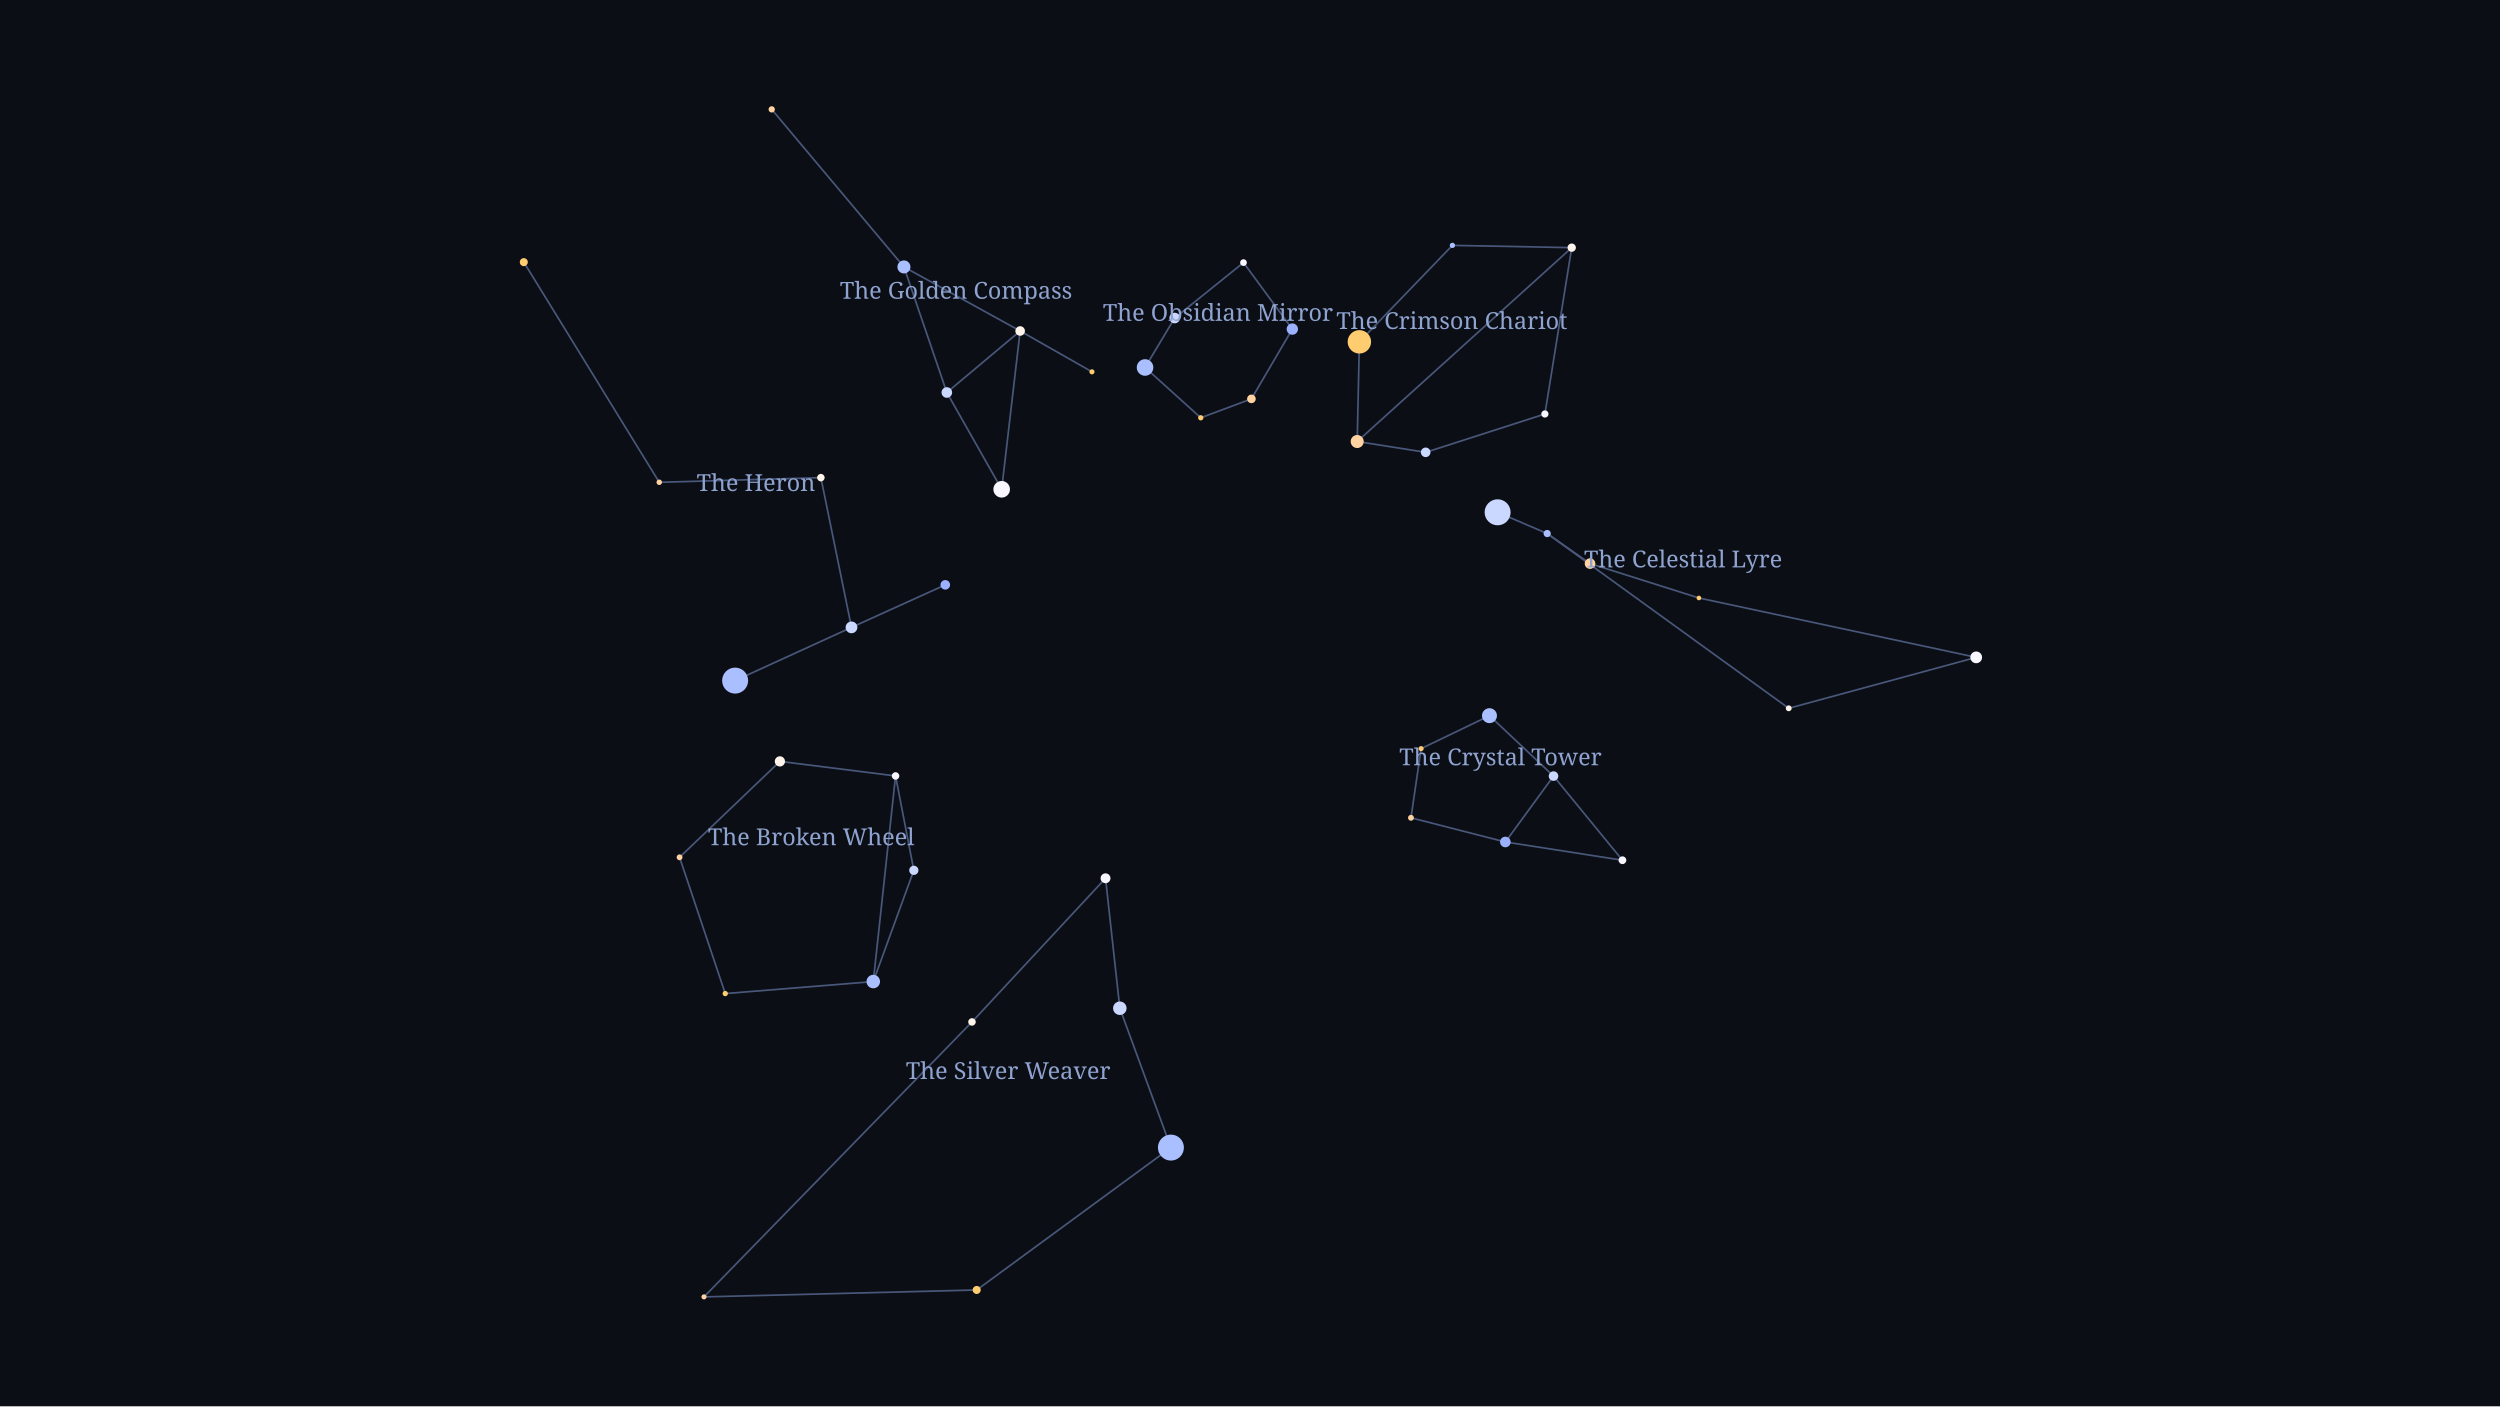
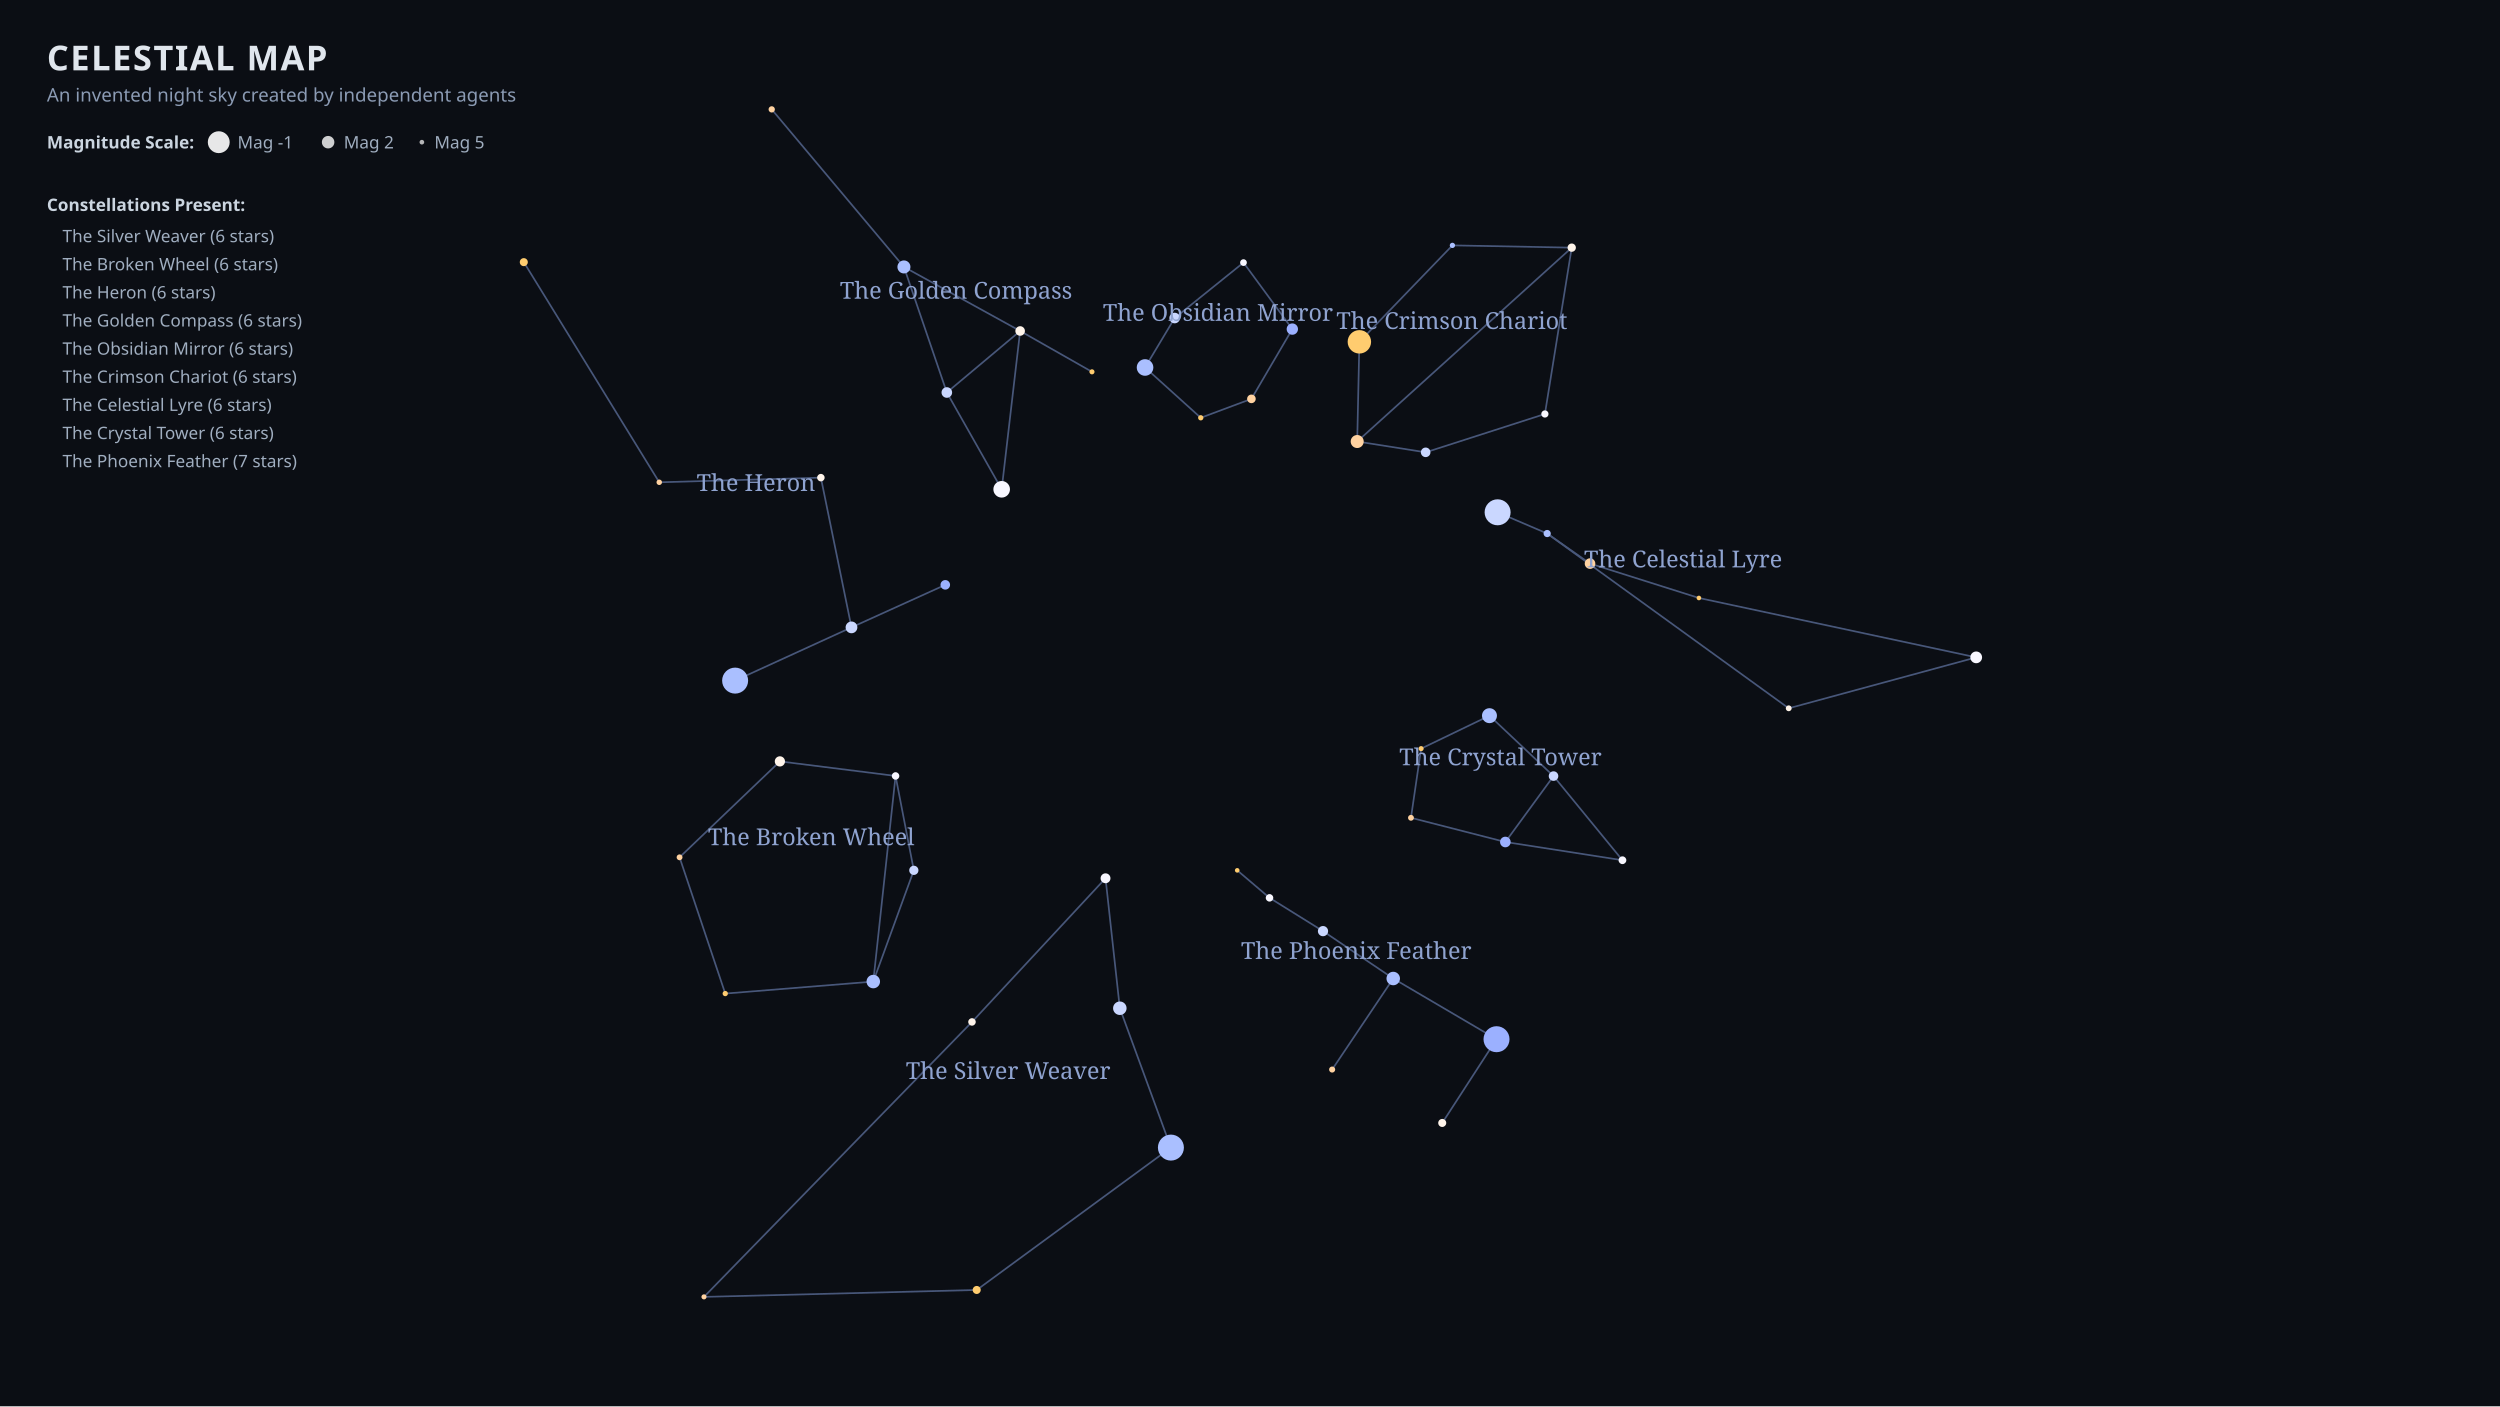
<svg xmlns="http://www.w3.org/2000/svg" width="1600" height="900" viewBox="0 0 1600 900" role="img" aria-label="A sky invented by three agents">
  <rect width="1600" height="900" fill="#0b0e14" />
  <g stroke="#5c6f9c" stroke-width="1.1" opacity="0.75">
    <line x1="749.38" y1="734.46" x2="716.69" y2="645.27" />
    <line x1="716.69" y1="645.27" x2="707.54" y2="562.10" />
    <line x1="707.54" y1="562.10" x2="622.07" y2="654.04" />
    <line x1="622.07" y1="654.04" x2="450.55" y2="830.00" />
    <line x1="450.55" y1="830.00" x2="625.09" y2="825.58" />
    <line x1="625.09" y1="825.58" x2="749.38" y2="734.46" />
  </g>
  <circle cx="749.38" cy="734.46" r="8.32" fill="#aabfff" />
  <circle cx="716.69" cy="645.27" r="4.32" fill="#cad7ff" />
  <circle cx="707.54" cy="562.10" r="3.16" fill="#f8f7ff" />
  <circle cx="622.07" cy="654.04" r="2.40" fill="#fff4ea" />
  <circle cx="450.55" cy="830.00" r="1.64" fill="#ffd2a1" />
  <circle cx="625.09" cy="825.58" r="2.57" fill="#ffcc6f" />
  <text x="645.22" y="690.57" fill="#8fa3d0" font-size="15" font-family="Georgia, serif" text-anchor="middle">The Silver Weaver</text>
  <g stroke="#5c6f9c" stroke-width="1.1" opacity="0.75">
    <line x1="558.90" y1="628.20" x2="584.85" y2="557.01" />
    <line x1="584.85" y1="557.01" x2="573.16" y2="496.61" />
    <line x1="573.16" y1="496.61" x2="499.13" y2="487.29" />
    <line x1="499.13" y1="487.29" x2="434.92" y2="548.68" />
    <line x1="434.92" y1="548.68" x2="464.16" y2="635.88" />
    <line x1="464.16" y1="635.88" x2="558.90" y2="628.20" />
    <line x1="558.90" y1="628.20" x2="573.16" y2="496.61" />
  </g>
  <circle cx="558.90" cy="628.20" r="4.32" fill="#aabfff" />
  <circle cx="584.85" cy="557.01" r="2.95" fill="#cad7ff" />
  <circle cx="573.16" cy="496.61" r="2.40" fill="#f8f7ff" />
  <circle cx="499.13" cy="487.29" r="3.27" fill="#fff4ea" />
  <circle cx="434.92" cy="548.68" r="1.88" fill="#ffd2a1" />
  <circle cx="464.16" cy="635.88" r="1.70" fill="#ffcc6f" />
  <text x="519.18" y="540.94" fill="#8fa3d0" font-size="15" font-family="Georgia, serif" text-anchor="middle">The Broken Wheel</text>
  <g stroke="#5c6f9c" stroke-width="1.1" opacity="0.75">
    <line x1="470.48" y1="435.59" x2="544.95" y2="401.52" />
    <line x1="544.95" y1="401.52" x2="604.98" y2="374.30" />
    <line x1="544.95" y1="401.52" x2="525.36" y2="305.69" />
    <line x1="525.36" y1="305.69" x2="421.92" y2="308.66" />
    <line x1="421.92" y1="308.66" x2="335.23" y2="167.77" />
  </g>
  <circle cx="470.48" cy="435.59" r="8.32" fill="#aabfff" />
  <circle cx="544.95" cy="401.52" r="3.76" fill="#cad7ff" />
  <circle cx="604.98" cy="374.30" r="3.06" fill="#9bb0ff" />
  <circle cx="525.36" cy="305.69" r="2.40" fill="#fff4ea" />
  <circle cx="421.92" cy="308.66" r="1.76" fill="#ffd2a1" />
  <circle cx="335.23" cy="167.77" r="2.57" fill="#ffcc6f" />
  <text x="483.82" y="314.25" fill="#8fa3d0" font-size="15" font-family="Georgia, serif" text-anchor="middle">The Heron</text>
  <g stroke="#5c6f9c" stroke-width="1.1" opacity="0.75">
    <line x1="641.07" y1="313.15" x2="605.97" y2="251.20" />
    <line x1="641.07" y1="313.15" x2="652.89" y2="211.83" />
    <line x1="605.97" y1="251.20" x2="652.89" y2="211.83" />
    <line x1="605.97" y1="251.20" x2="578.52" y2="170.84" />
    <line x1="652.89" y1="211.83" x2="578.52" y2="170.84" />
    <line x1="578.52" y1="170.84" x2="493.90" y2="70.00" />
    <line x1="652.89" y1="211.83" x2="698.86" y2="237.97" />
  </g>
  <circle cx="641.07" cy="313.15" r="5.31" fill="#f8f7ff" />
  <circle cx="605.97" cy="251.20" r="3.39" fill="#cad7ff" />
  <circle cx="652.89" cy="211.83" r="3.06" fill="#fff4ea" />
  <circle cx="578.52" cy="170.84" r="4.17" fill="#aabfff" />
  <circle cx="493.90" cy="70.00" r="2.02" fill="#ffd2a1" />
  <circle cx="698.86" cy="237.97" r="1.64" fill="#ffcc6f" />
  <text x="611.87" y="191.17" fill="#8fa3d0" font-size="15" font-family="Georgia, serif" text-anchor="middle">The Golden Compass</text>
  <g stroke="#5c6f9c" stroke-width="1.1" opacity="0.75">
    <line x1="732.83" y1="235.19" x2="751.79" y2="203.54" />
    <line x1="751.79" y1="203.54" x2="795.83" y2="168.06" />
    <line x1="795.83" y1="168.06" x2="827.09" y2="210.62" />
    <line x1="827.09" y1="210.62" x2="800.91" y2="255.27" />
    <line x1="800.91" y1="255.27" x2="768.48" y2="267.38" />
    <line x1="768.48" y1="267.38" x2="732.83" y2="235.19" />
  </g>
  <circle cx="732.83" cy="235.19" r="5.31" fill="#aabfff" />
  <circle cx="751.79" cy="203.54" r="3.39" fill="#cad7ff" />
  <circle cx="795.83" cy="168.06" r="2.16" fill="#f8f7ff" />
  <circle cx="827.09" cy="210.62" r="3.63" fill="#9bb0ff" />
  <circle cx="800.91" cy="255.27" r="2.75" fill="#ffd2a1" />
  <circle cx="768.48" cy="267.38" r="1.70" fill="#ffcc6f" />
  <text x="779.49" y="205.34" fill="#8fa3d0" font-size="15" font-family="Georgia, serif" text-anchor="middle">The Obsidian Mirror</text>
  <g stroke="#5c6f9c" stroke-width="1.1" opacity="0.75">
    <line x1="870.00" y1="218.77" x2="868.61" y2="282.57" />
    <line x1="868.61" y1="282.57" x2="912.43" y2="289.49" />
    <line x1="912.43" y1="289.49" x2="988.74" y2="264.95" />
    <line x1="988.74" y1="264.95" x2="1005.90" y2="158.50" />
    <line x1="1005.90" y1="158.50" x2="929.54" y2="157.04" />
    <line x1="929.54" y1="157.04" x2="870.00" y2="218.77" />
    <line x1="868.61" y1="282.57" x2="1005.90" y2="158.50" />
  </g>
  <circle cx="870.00" cy="218.77" r="7.50" fill="#ffcc6f" />
  <circle cx="868.61" cy="282.57" r="4.17" fill="#ffd2a1" />
  <circle cx="912.43" cy="289.49" r="3.06" fill="#cad7ff" />
  <circle cx="988.74" cy="264.95" r="2.32" fill="#f8f7ff" />
  <circle cx="1005.90" cy="158.50" r="2.66" fill="#fff4ea" />
  <circle cx="929.54" cy="157.04" r="1.70" fill="#aabfff" />
  <text x="929.20" y="210.55" fill="#8fa3d0" font-size="15" font-family="Georgia, serif" text-anchor="middle">The Crimson Chariot</text>
  <g stroke="#5c6f9c" stroke-width="1.1" opacity="0.75">
    <line x1="958.47" y1="327.87" x2="990.19" y2="341.46" />
    <line x1="990.19" y1="341.46" x2="1017.62" y2="360.69" />
    <line x1="1017.62" y1="360.69" x2="1087.30" y2="382.71" />
    <line x1="1087.30" y1="382.71" x2="1264.77" y2="420.71" />
    <line x1="1264.77" y1="420.71" x2="1144.78" y2="453.31" />
    <line x1="1144.78" y1="453.31" x2="990.19" y2="341.46" />
  </g>
  <circle cx="958.47" cy="327.87" r="8.32" fill="#cad7ff" />
  <circle cx="990.19" cy="341.46" r="2.32" fill="#aabfff" />
  <circle cx="1017.62" cy="360.69" r="3.39" fill="#ffd2a1" />
  <circle cx="1087.30" cy="382.71" r="1.48" fill="#ffcc6f" />
  <circle cx="1264.77" cy="420.71" r="3.76" fill="#f8f7ff" />
  <circle cx="1144.78" cy="453.31" r="1.88" fill="#fff4ea" />
  <text x="1077.19" y="363.12" fill="#8fa3d0" font-size="15" font-family="Georgia, serif" text-anchor="middle">The Celestial Lyre</text>
  <g stroke="#5c6f9c" stroke-width="1.1" opacity="0.75">
    <line x1="953.26" y1="458.03" x2="994.26" y2="496.69" />
    <line x1="994.26" y1="496.69" x2="1038.37" y2="550.55" />
    <line x1="1038.37" y1="550.55" x2="963.43" y2="538.88" />
    <line x1="963.43" y1="538.88" x2="903.02" y2="523.39" />
    <line x1="903.02" y1="523.39" x2="909.51" y2="479.12" />
    <line x1="909.51" y1="479.12" x2="953.26" y2="458.03" />
    <line x1="994.26" y1="496.69" x2="963.43" y2="538.88" />
  </g>
  <circle cx="953.26" cy="458.03" r="4.79" fill="#aabfff" />
  <circle cx="994.26" cy="496.69" r="3.06" fill="#cad7ff" />
  <circle cx="1038.37" cy="550.55" r="2.48" fill="#f8f7ff" />
  <circle cx="963.43" cy="538.88" r="3.39" fill="#9bb0ff" />
  <circle cx="903.02" cy="523.39" r="1.88" fill="#ffd2a1" />
  <circle cx="909.51" cy="479.12" r="1.64" fill="#ffcc6f" />
  <text x="960.31" y="489.78" fill="#8fa3d0" font-size="15" font-family="Georgia, serif" text-anchor="middle">The Crystal Tower</text>
+   <g stroke="#5c6f9c" stroke-width="1.1" opacity="0.75">
+     <line x1="957.77" y1="665.09" x2="891.67" y2="626.25" />
+     <line x1="891.67" y1="626.25" x2="846.72" y2="595.92" />
+     <line x1="846.72" y1="595.92" x2="812.49" y2="574.62" />
+     <line x1="812.49" y1="574.62" x2="791.82" y2="557.02" />
+     <line x1="957.77" y1="665.09" x2="923.03" y2="718.69" />
+     <line x1="891.67" y1="626.25" x2="852.57" y2="684.51" />
+   </g>
+   <circle cx="957.77" cy="665.09" r="8.32" fill="#9bb0ff" />
+   <circle cx="891.67" cy="626.25" r="4.32" fill="#aabfff" />
+   <circle cx="846.72" cy="595.92" r="3.27" fill="#cad7ff" />
+   <circle cx="812.49" cy="574.62" r="2.40" fill="#f8f7ff" />
+   <circle cx="791.82" cy="557.02" r="1.48" fill="#ffcc6f" />
+   <circle cx="923.03" cy="718.69" r="2.57" fill="#fff4ea" />
+   <circle cx="852.57" cy="684.51" r="1.95" fill="#ffd2a1" />
+   <text x="868.01" y="613.73" fill="#8fa3d0" font-size="15" font-family="Georgia, serif" text-anchor="middle">The Phoenix Feather</text>
+   <g id="title-block" transform="translate(30, 45)" font-family="sans-serif">
+     <text x="0" y="0" font-size="22" font-weight="bold" fill="#e0e6ed" letter-spacing="1">CELESTIAL MAP</text>
+     <text x="0" y="20" font-size="12" fill="#8b9bb4" italic="true">An invented night sky created by independent agents</text>
+   </g>
+   <g id="magnitude-key" transform="translate(30, 95)" font-family="sans-serif" font-size="11" fill="#a0aec0">
+     <text x="0" y="0" font-weight="bold" fill="#cbd5e0">Magnitude Scale:</text>
+     <circle cx="110" cy="-4" r="7" fill="#ffffff" opacity="0.9" />
+     <text x="122" y="0">Mag -1</text>
+     <circle cx="180" cy="-4" r="4" fill="#ffffff" opacity="0.8" />
+     <text x="190" y="0">Mag 2</text>
+     <circle cx="240" cy="-4" r="1.5" fill="#ffffff" opacity="0.7" />
+     <text x="248" y="0">Mag 5</text>
+   </g>
+   <g id="constellation-legend" transform="translate(30, 135)" font-family="sans-serif" font-size="11" fill="#a0aec0">
+     <text x="0" y="0" font-weight="bold" fill="#cbd5e0">Constellations Present:</text>
+     <text x="10" y="20">The Silver Weaver (6 stars)</text>
+     <text x="10" y="38">The Broken Wheel (6 stars)</text>
+     <text x="10" y="56">The Heron (6 stars)</text>
+     <text x="10" y="74">The Golden Compass (6 stars)</text>
+     <text x="10" y="92">The Obsidian Mirror (6 stars)</text>
+     <text x="10" y="110">The Crimson Chariot (6 stars)</text>
+     <text x="10" y="128">The Celestial Lyre (6 stars)</text>
+     <text x="10" y="146">The Crystal Tower (6 stars)</text>
+     <text x="10" y="164">The Phoenix Feather (7 stars)</text>
+   </g>
</svg>
